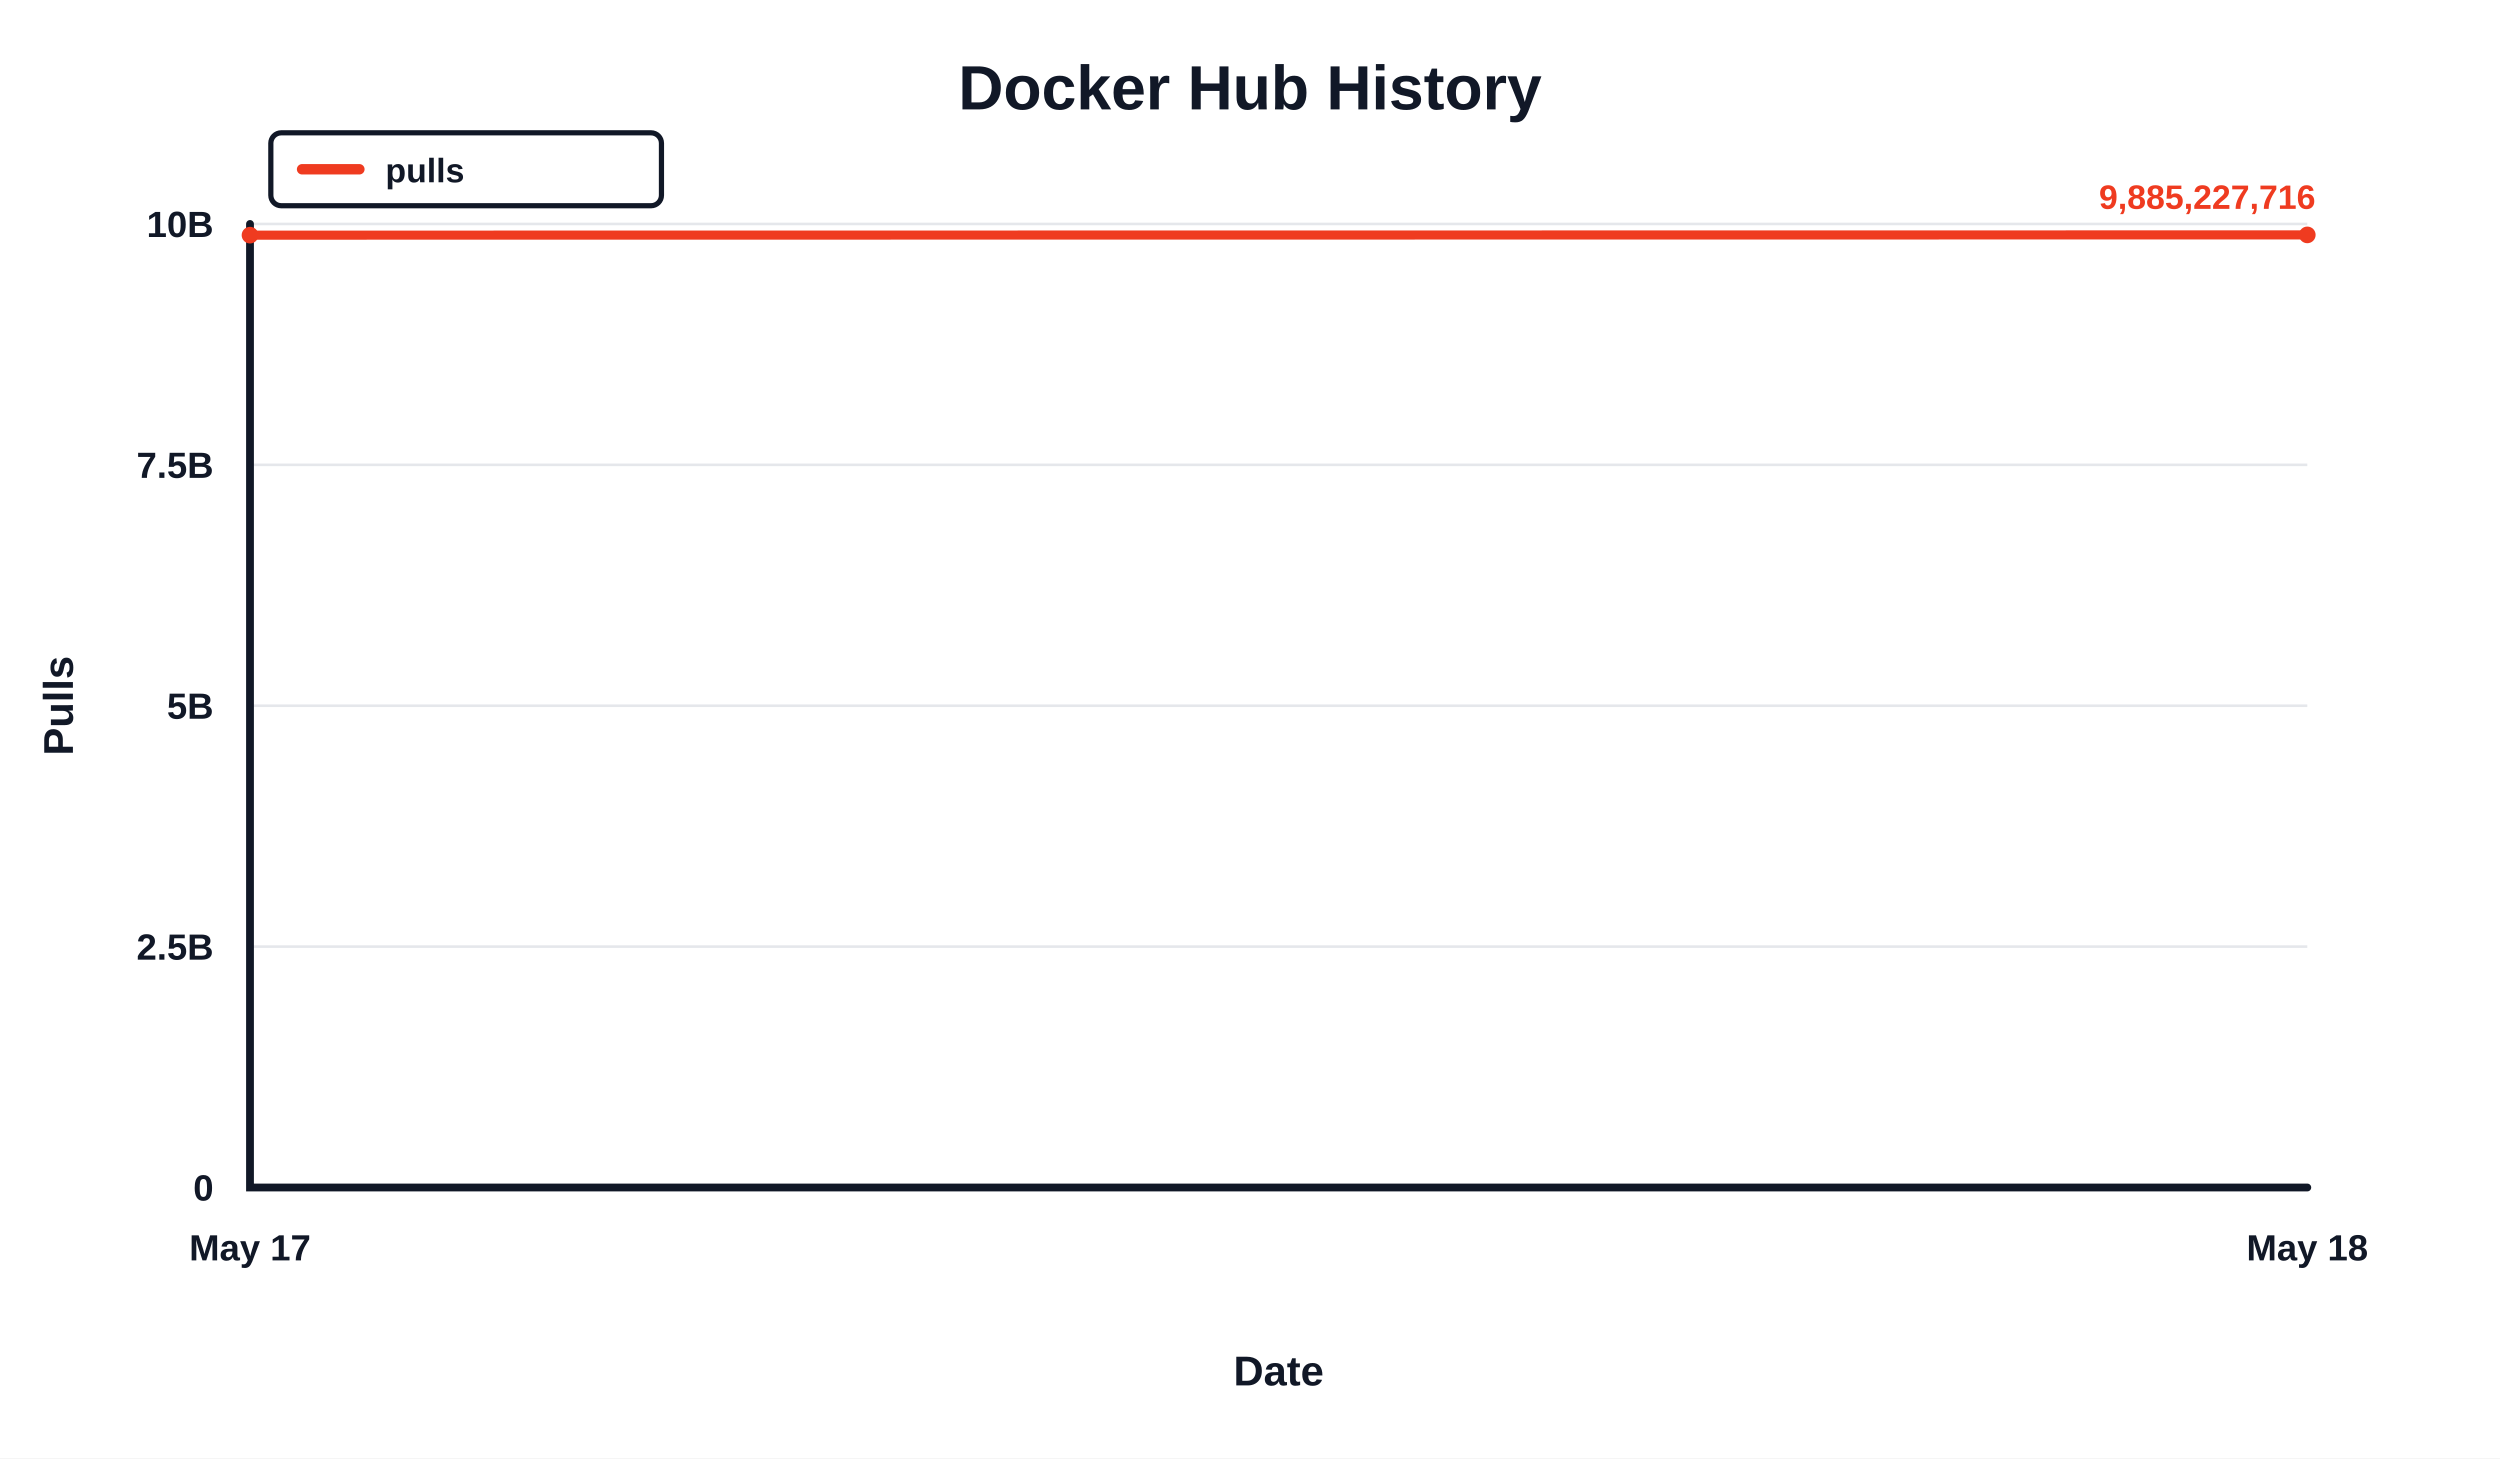
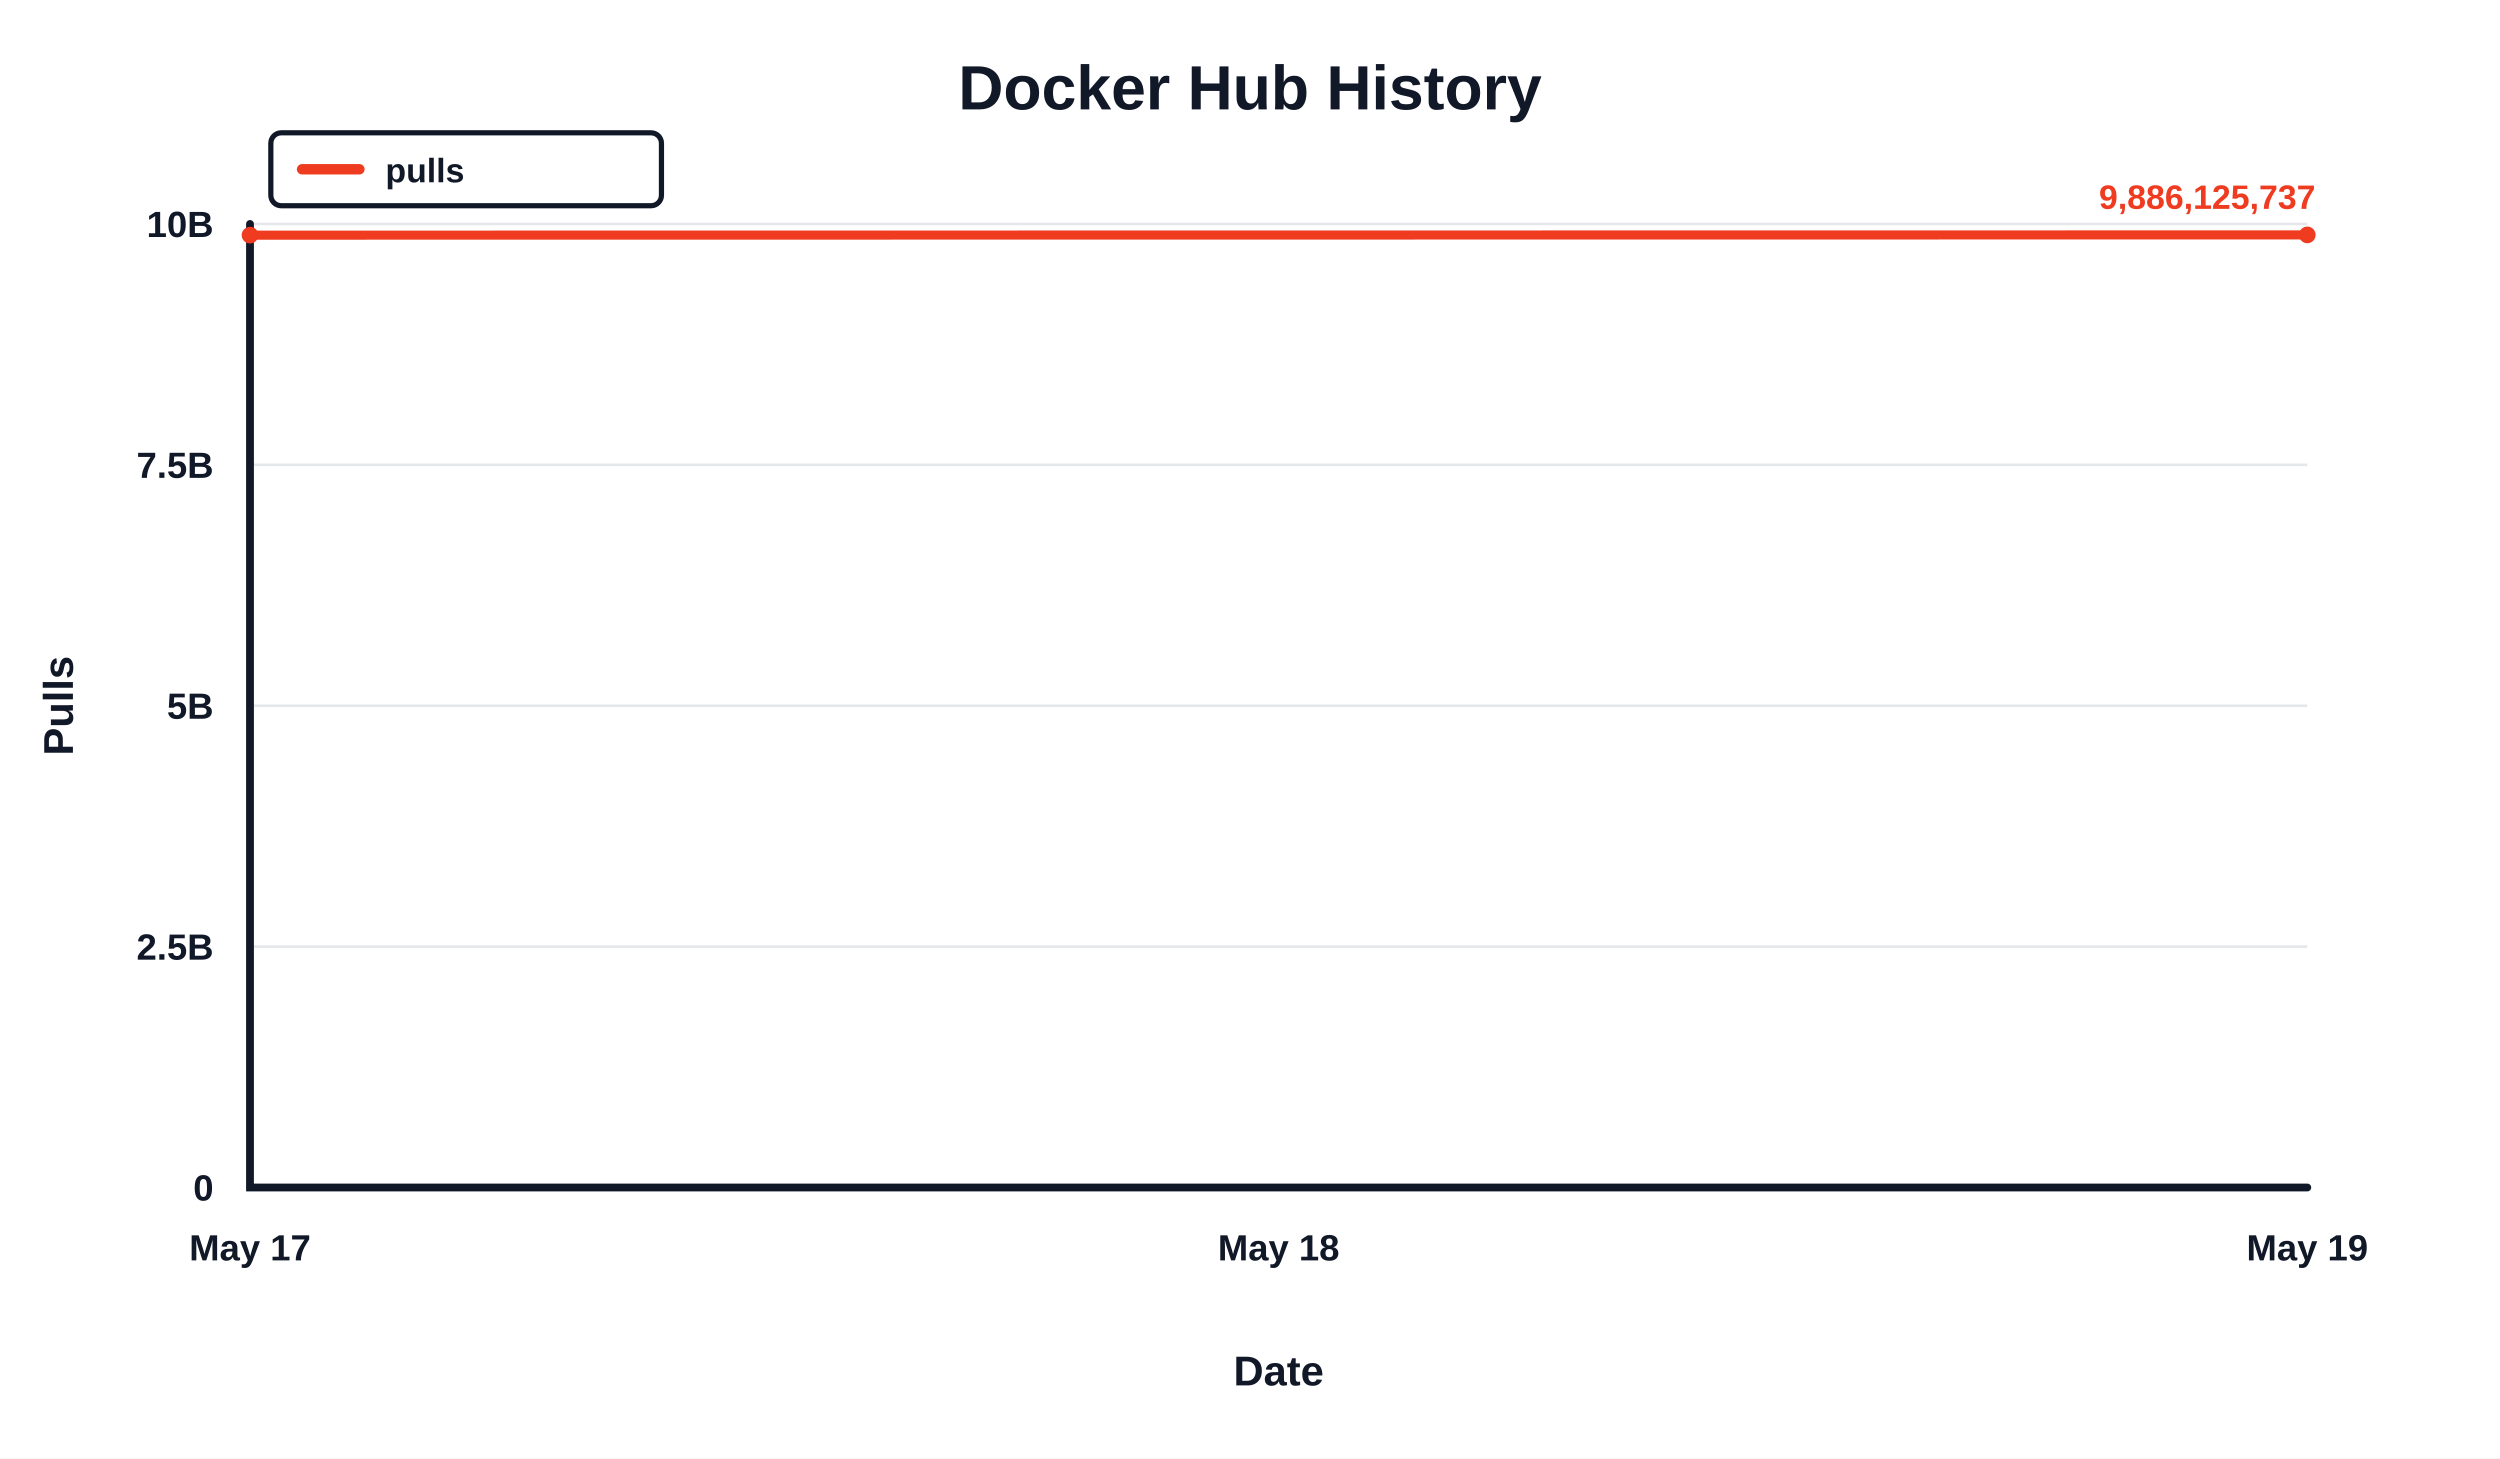
<svg xmlns="http://www.w3.org/2000/svg" width="960" height="560" viewBox="0 0 960 560" role="img" aria-label="ubuntu-docker Docker Hub History line chart">
  <rect width="960" height="560" fill="#ffffff" />
  <text x="480" y="42" text-anchor="middle" font-family="Segoe UI, Arial, sans-serif" font-size="24" font-weight="700" fill="#111827">Docker Hub History</text>
  <g transform="translate(104,64)">
    <rect x="0" y="-13" width="150" height="28" rx="4" fill="#ffffff" stroke="#111827" stroke-width="2" />
    <line x1="12" y1="1" x2="34" y2="1" stroke="#ef3b20" stroke-width="4" stroke-linecap="round" />
    <text x="44" y="6" font-family="Segoe UI, Arial, sans-serif" font-size="13" font-weight="600" fill="#111827">pulls</text>
  </g>
  <line x1="96" y1="456.0" x2="886" y2="456.0" stroke="#e5e7eb" stroke-width="1" />
  <text x="82" y="461.0" text-anchor="end" font-family="Segoe UI, Arial, sans-serif" font-size="14" font-weight="600" fill="#111827">0</text>
  <line x1="96" y1="363.5" x2="886" y2="363.5" stroke="#e5e7eb" stroke-width="1" />
  <text x="82" y="368.5" text-anchor="end" font-family="Segoe UI, Arial, sans-serif" font-size="14" font-weight="600" fill="#111827">2.5B</text>
  <line x1="96" y1="271.0" x2="886" y2="271.0" stroke="#e5e7eb" stroke-width="1" />
  <text x="82" y="276.0" text-anchor="end" font-family="Segoe UI, Arial, sans-serif" font-size="14" font-weight="600" fill="#111827">5B</text>
  <line x1="96" y1="178.5" x2="886" y2="178.5" stroke="#e5e7eb" stroke-width="1" />
  <text x="82" y="183.5" text-anchor="end" font-family="Segoe UI, Arial, sans-serif" font-size="14" font-weight="600" fill="#111827">7.5B</text>
  <line x1="96" y1="86.0" x2="886" y2="86.0" stroke="#e5e7eb" stroke-width="1" />
  <text x="82" y="91.0" text-anchor="end" font-family="Segoe UI, Arial, sans-serif" font-size="14" font-weight="600" fill="#111827">10B</text>
  <path d="M96,86 L96,456 L886,456" fill="none" stroke="#111827" stroke-width="3" stroke-linecap="round" />
  <path d="M96.0,90.3 L886.0,90.2" fill="none" stroke="#ef3b20" stroke-width="3.5" stroke-linecap="round" stroke-linejoin="round" />
  <circle cx="96.0" cy="90.3" r="3.2" fill="#ef3b20" />
  <circle cx="886.0" cy="90.2" r="3.2" fill="#ef3b20" />
-   <text x="806.0" y="80.2" font-family="Segoe UI, Arial, sans-serif" font-size="13" font-weight="700" fill="#ef3b20">9,885,227,716</text>
+   <text x="806.0" y="80.2" font-family="Segoe UI, Arial, sans-serif" font-size="13" font-weight="700" fill="#ef3b20">9,886,125,737</text>
  <text x="96.0" y="484" text-anchor="middle" font-family="Segoe UI, Arial, sans-serif" font-size="14" font-weight="600" fill="#111827">May 17</text>
-   <text x="886.0" y="484" text-anchor="middle" font-family="Segoe UI, Arial, sans-serif" font-size="14" font-weight="600" fill="#111827">May 18</text>
+   <text x="491.0" y="484" text-anchor="middle" font-family="Segoe UI, Arial, sans-serif" font-size="14" font-weight="600" fill="#111827">May 18</text>
+   <text x="886.0" y="484" text-anchor="middle" font-family="Segoe UI, Arial, sans-serif" font-size="14" font-weight="600" fill="#111827">May 19</text>
  <text x="491" y="532" text-anchor="middle" font-family="Segoe UI, Arial, sans-serif" font-size="16" font-weight="600" fill="#111827">Date</text>
  <text transform="translate(28 271) rotate(-90)" text-anchor="middle" font-family="Segoe UI, Arial, sans-serif" font-size="16" font-weight="600" fill="#111827">Pulls</text>
</svg>
